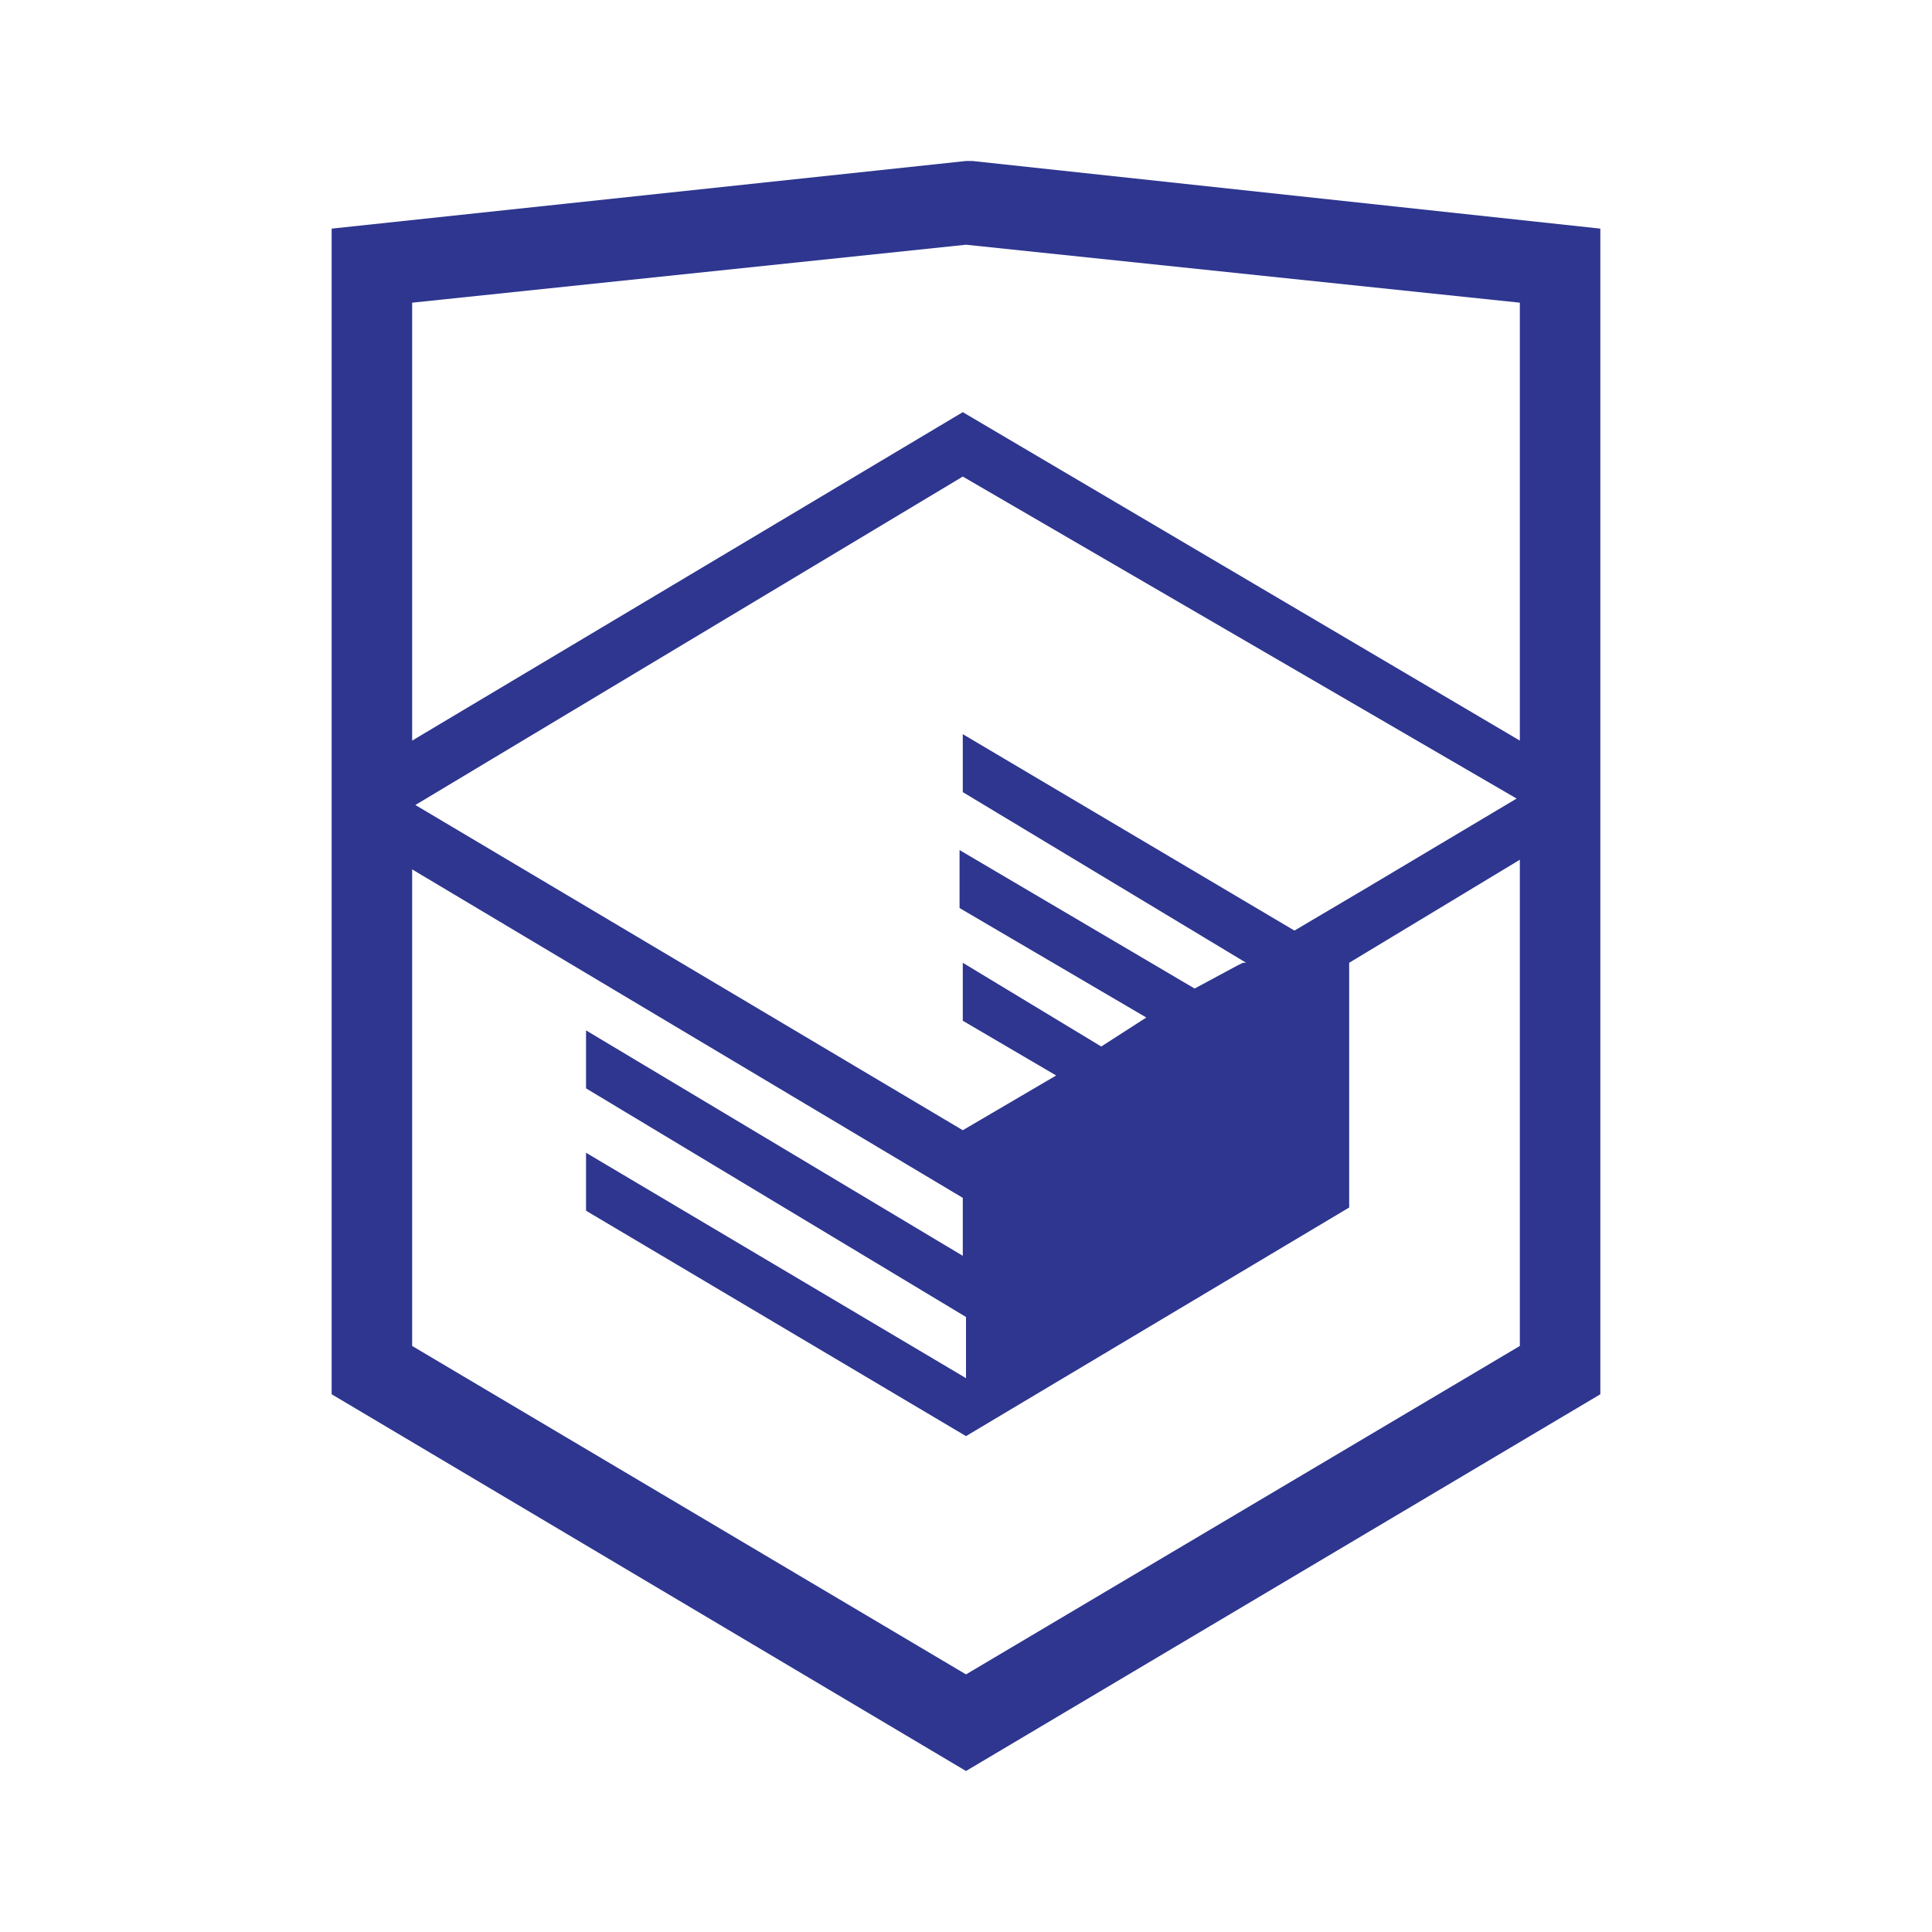
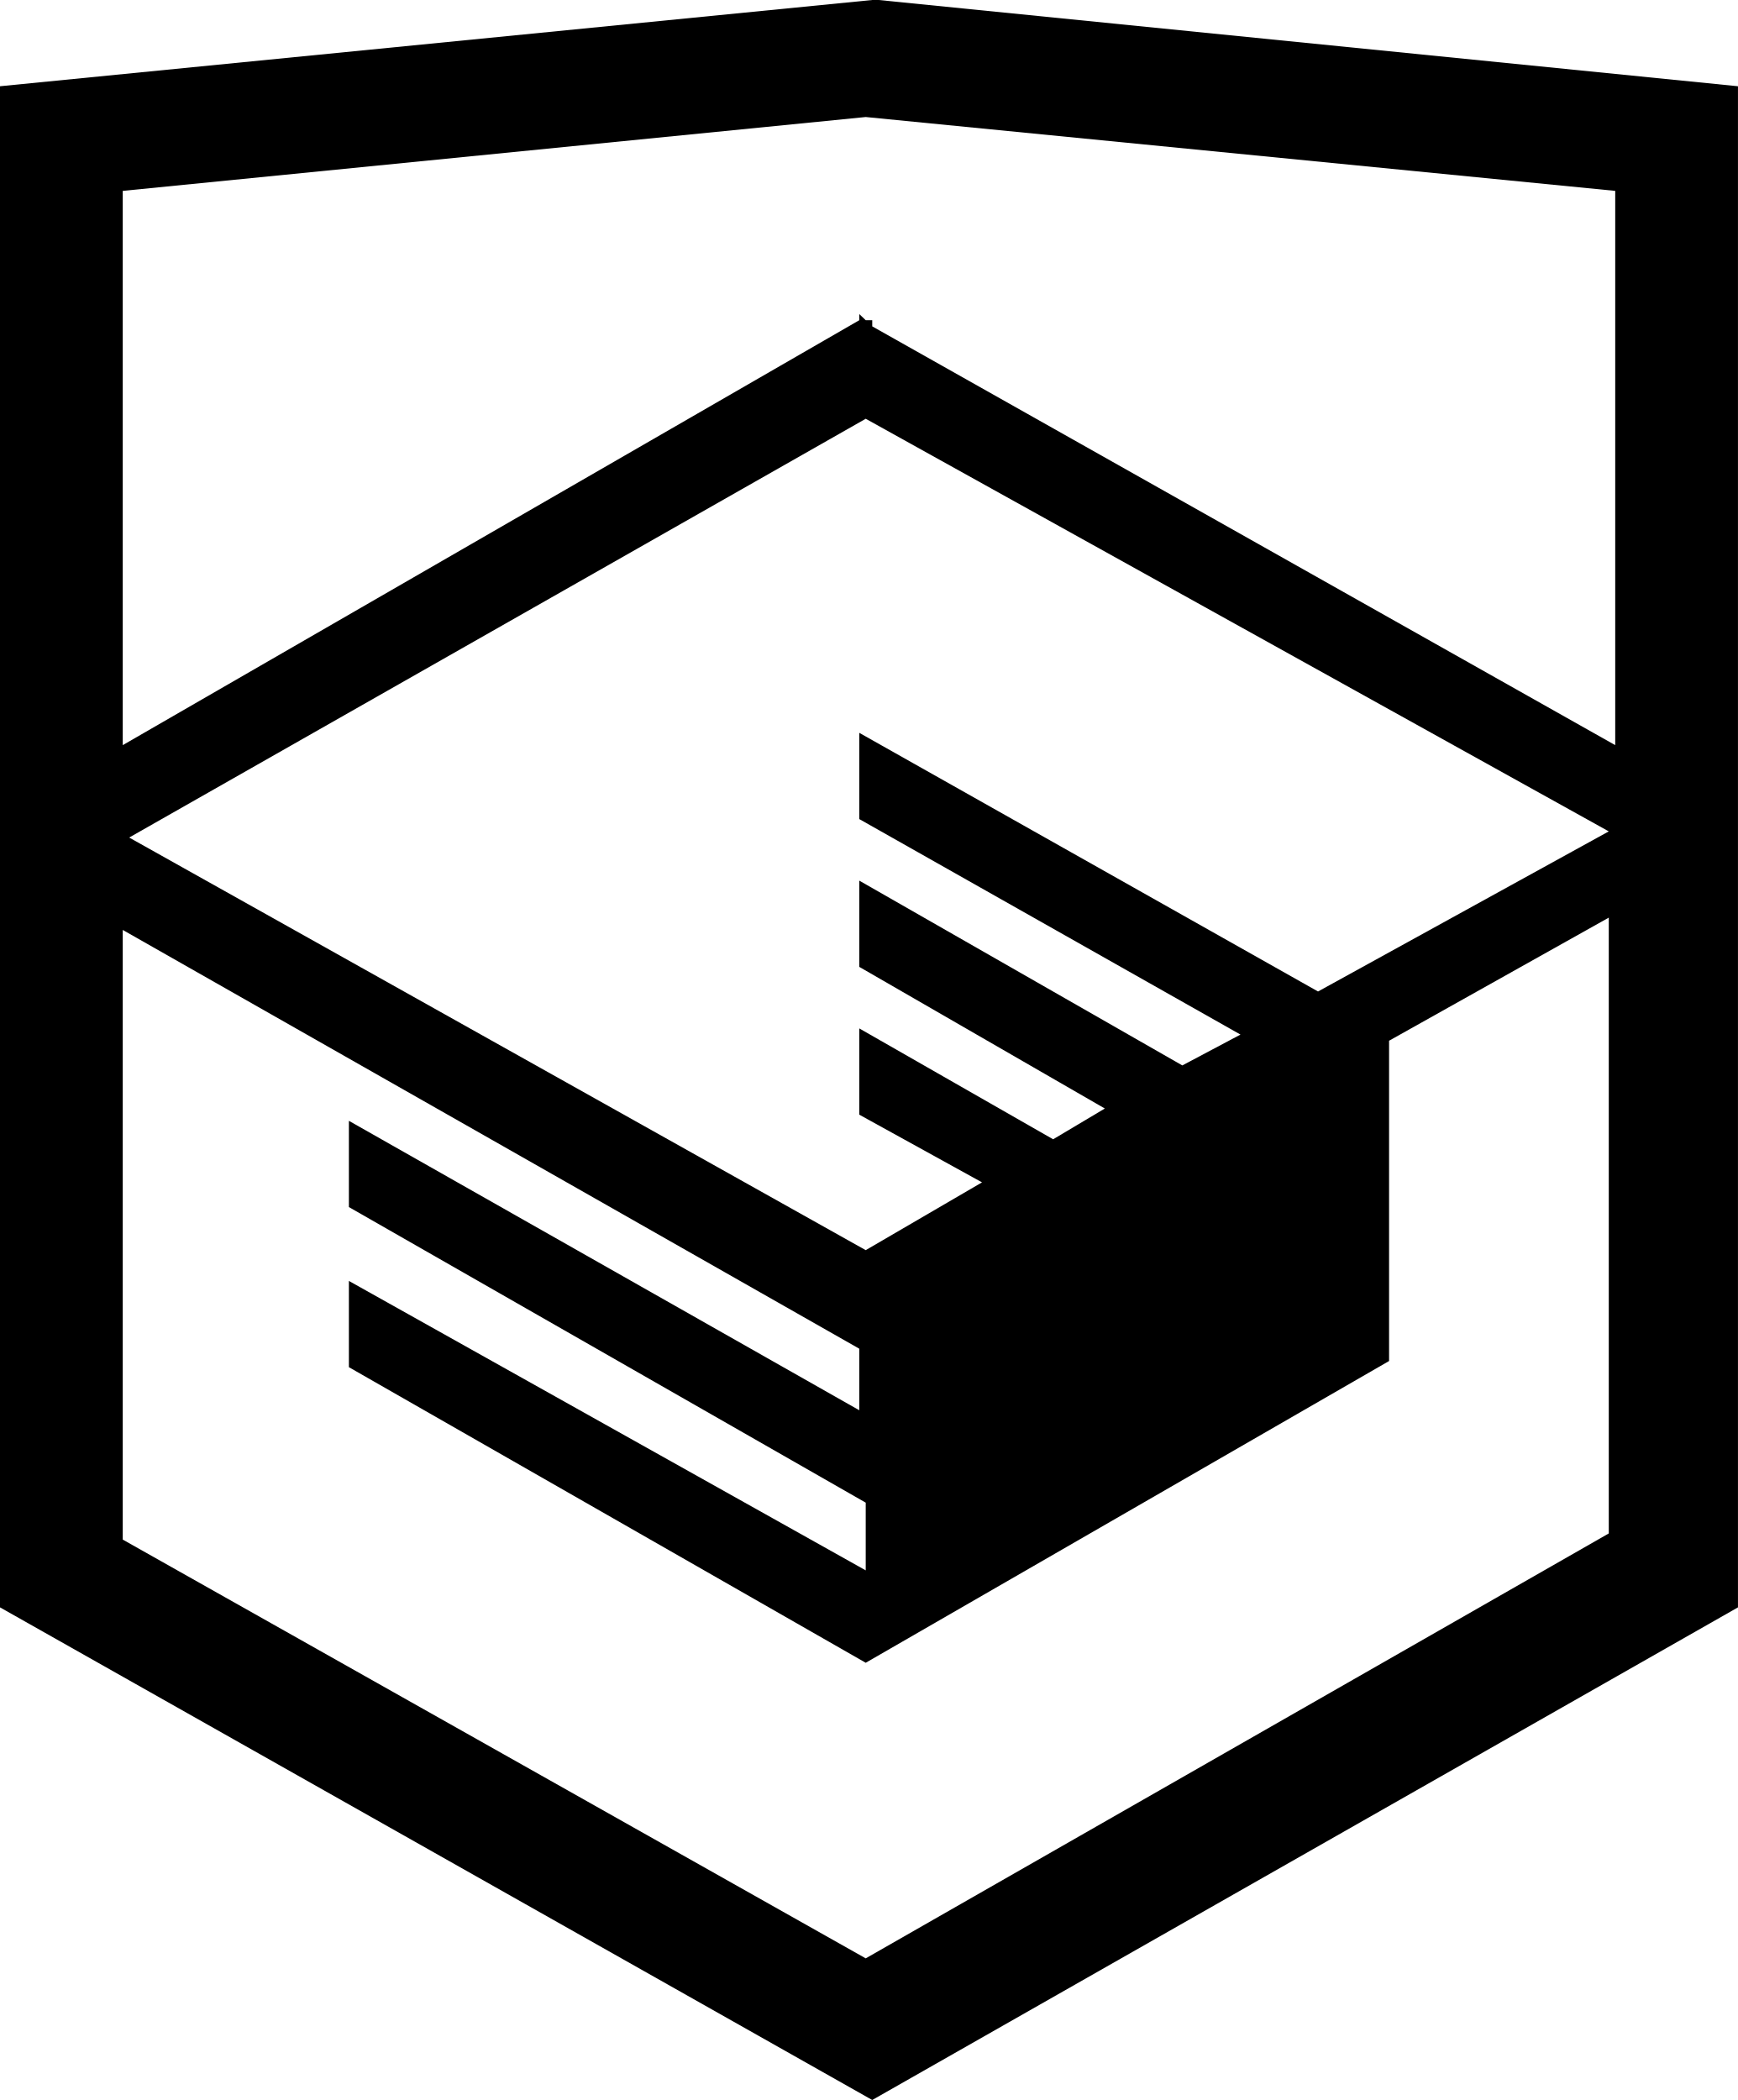
- <svg xmlns="http://www.w3.org/2000/svg" viewBox="0 0 60 60">
-   <path fill="#2E368F" d="M30.2 5h-.2l-19.7 2.1v36.2l19.7 11.7 19.7-11.7v-36.2l-19.5-2.1zm17 36.8l-17.2 10.2-17.2-10.2v-14.8l17.1 10.2v1.8l-11.7-7v1.8l11.8 7.1v1.9l-11.8-7v1.8l11.8 7 11.9-7.1v-7.6l5.3-3.2v15.1zm-.1-17l-4.7 2.8-2.2 1.3-10.3-6.1v1.8l8.8 5.3h-.1l-.2.1-1.3.7-7.3-4.3v1.8l5.8 3.4-1.4.9-4.3-2.6v1.8l2.9 1.7-2.9 1.7-17-10.1 17-10.2 17.2 10zm.1-1.8l-17.3-10.2-17.1 10.2v-13.6l17.2-1.8 17.2 1.8v13.6z" />
+ <svg xmlns="http://www.w3.org/2000/svg" width="24" height="29" viewBox="0 0 24 29">
+   <path d="M12.134 0H12.045L0 1.191V22.197L12.045 29L24 22.197V1.191L12.134 0ZM22.305 10.29L12.045 4.507V4.422H11.955L11.866 4.337V4.422L1.695 10.29V2.636L11.955 1.616L22.305 2.636V10.29ZM11.955 5.783L22.216 11.481L18.201 13.692L11.866 10.12V11.311L17.13 14.287L16.327 14.713L11.866 12.161V13.352L15.257 15.308L14.543 15.733L11.866 14.202V15.393L13.561 16.328L11.955 17.264L1.784 11.566L11.955 5.783ZM1.695 12.842L11.866 18.625V19.475L4.818 15.478V16.669L11.955 20.751V21.686L4.818 17.689V18.88L11.955 22.962L19.182 18.795V14.372L22.216 12.672V21.176L11.955 27.044L1.695 21.261V12.842Z" />
</svg>
